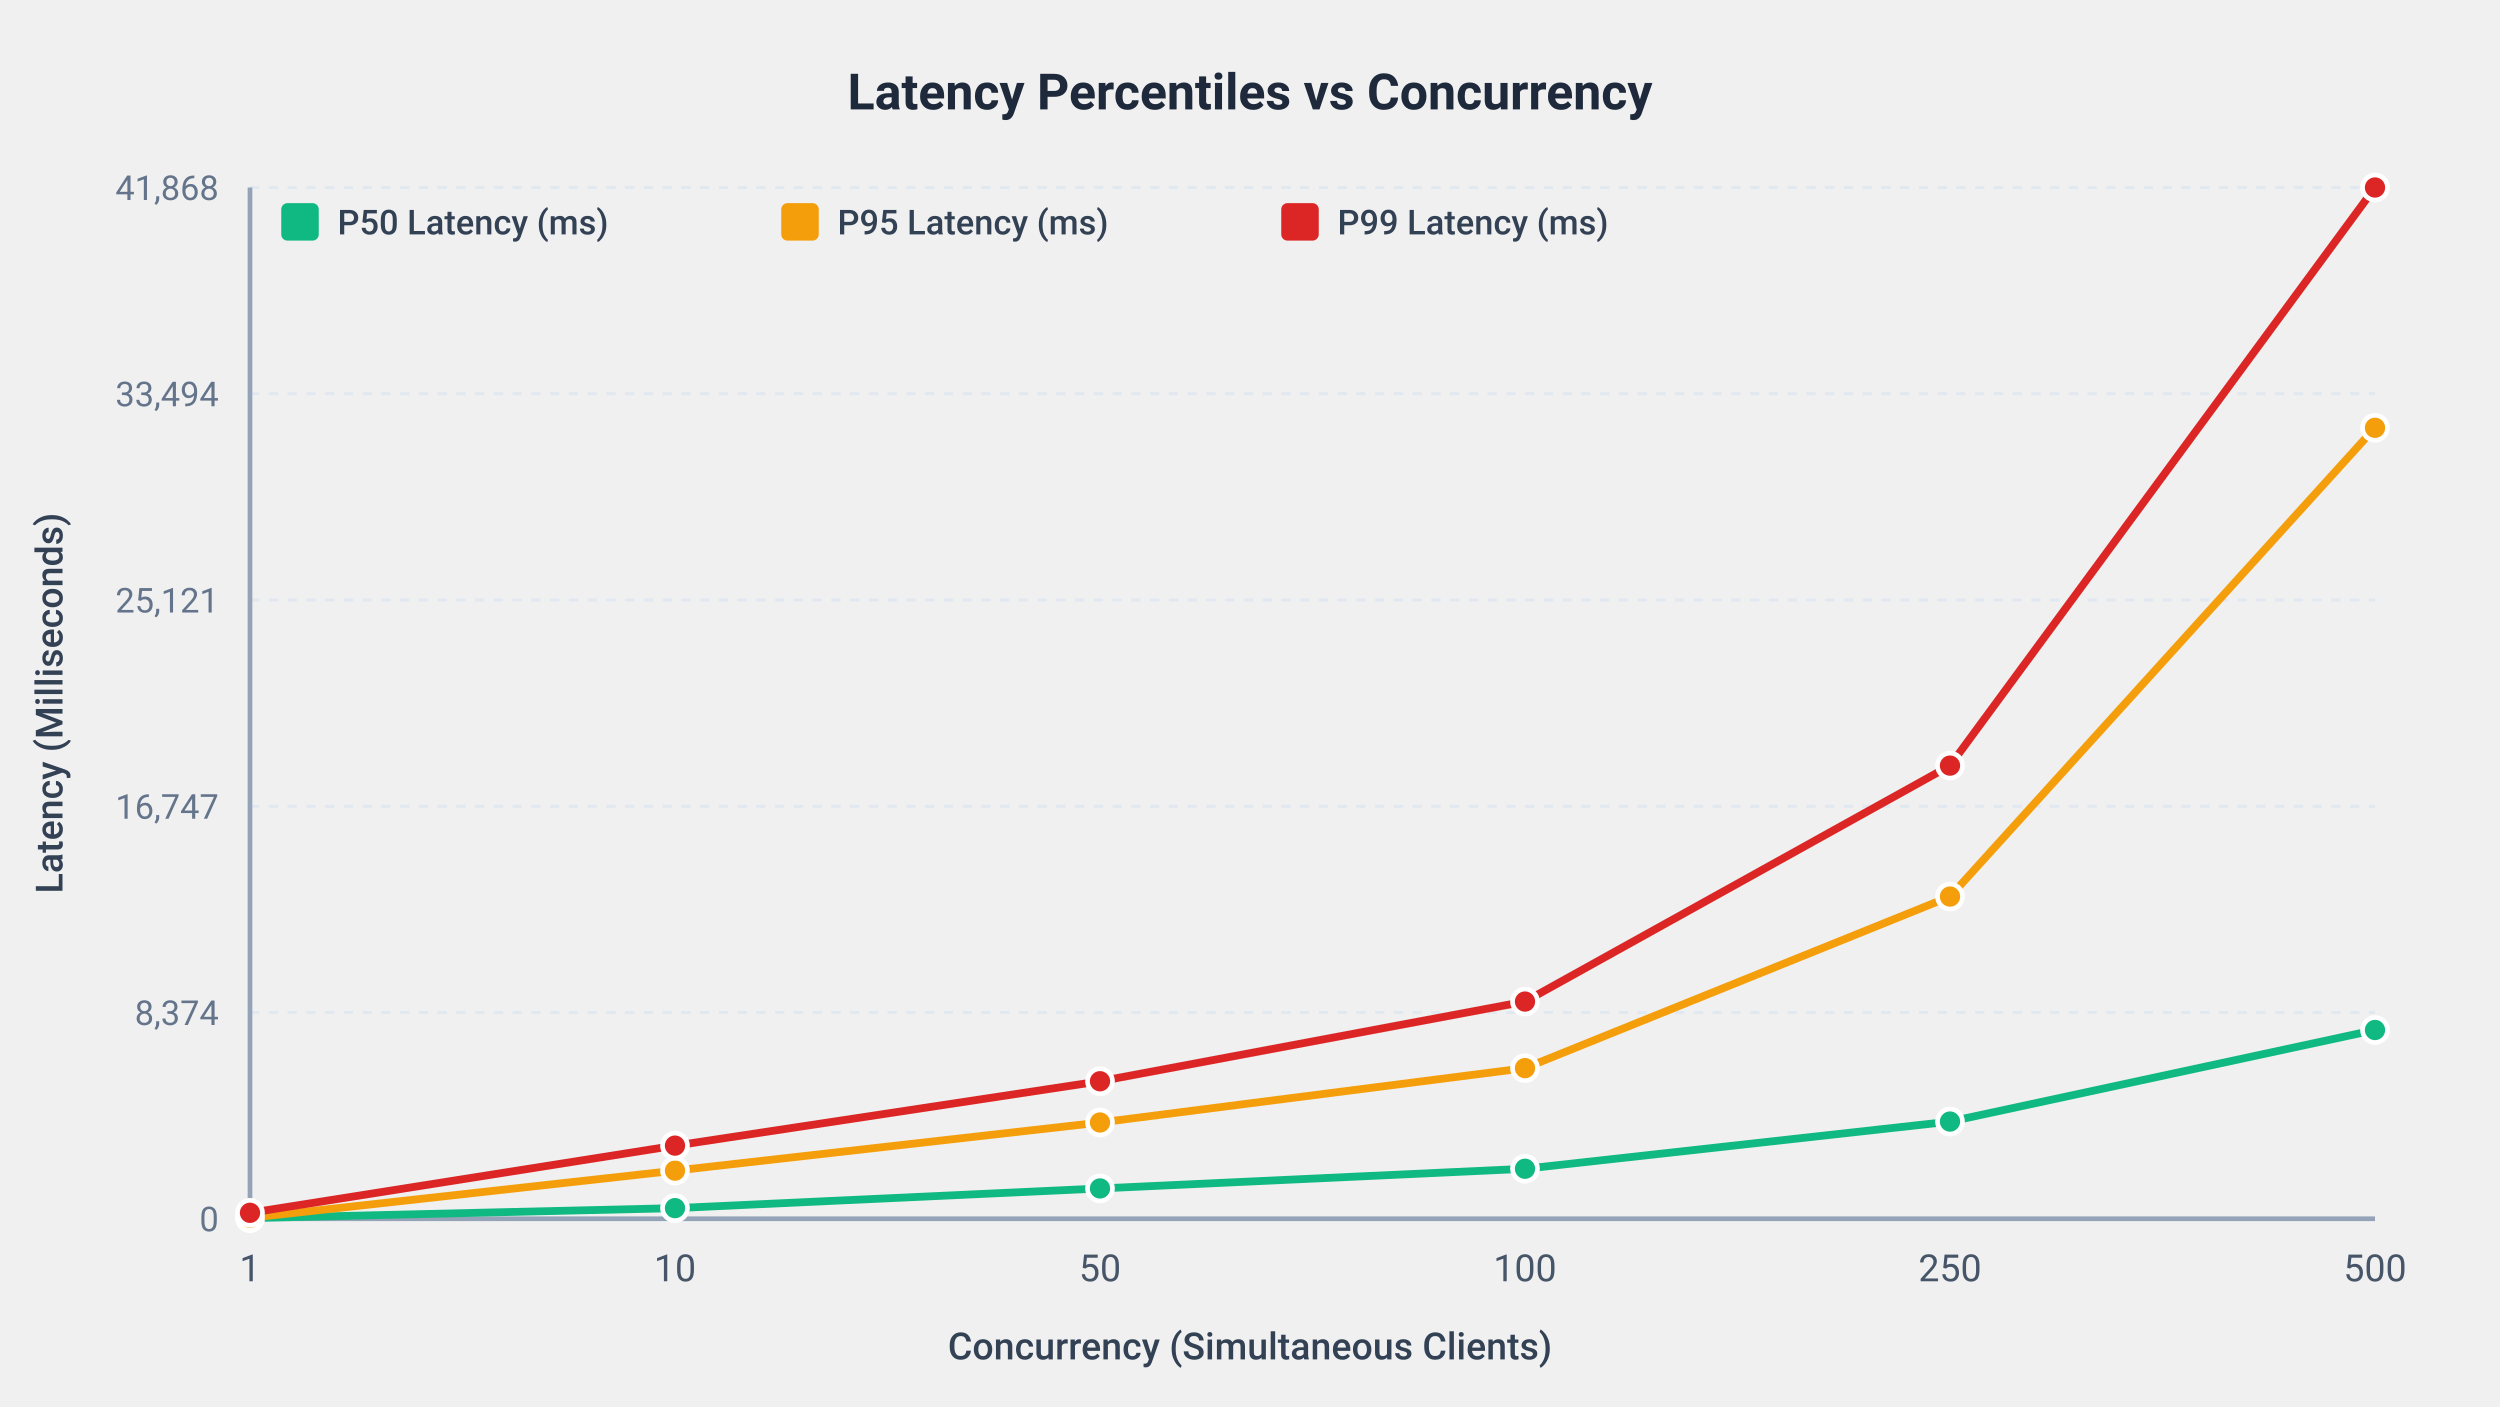
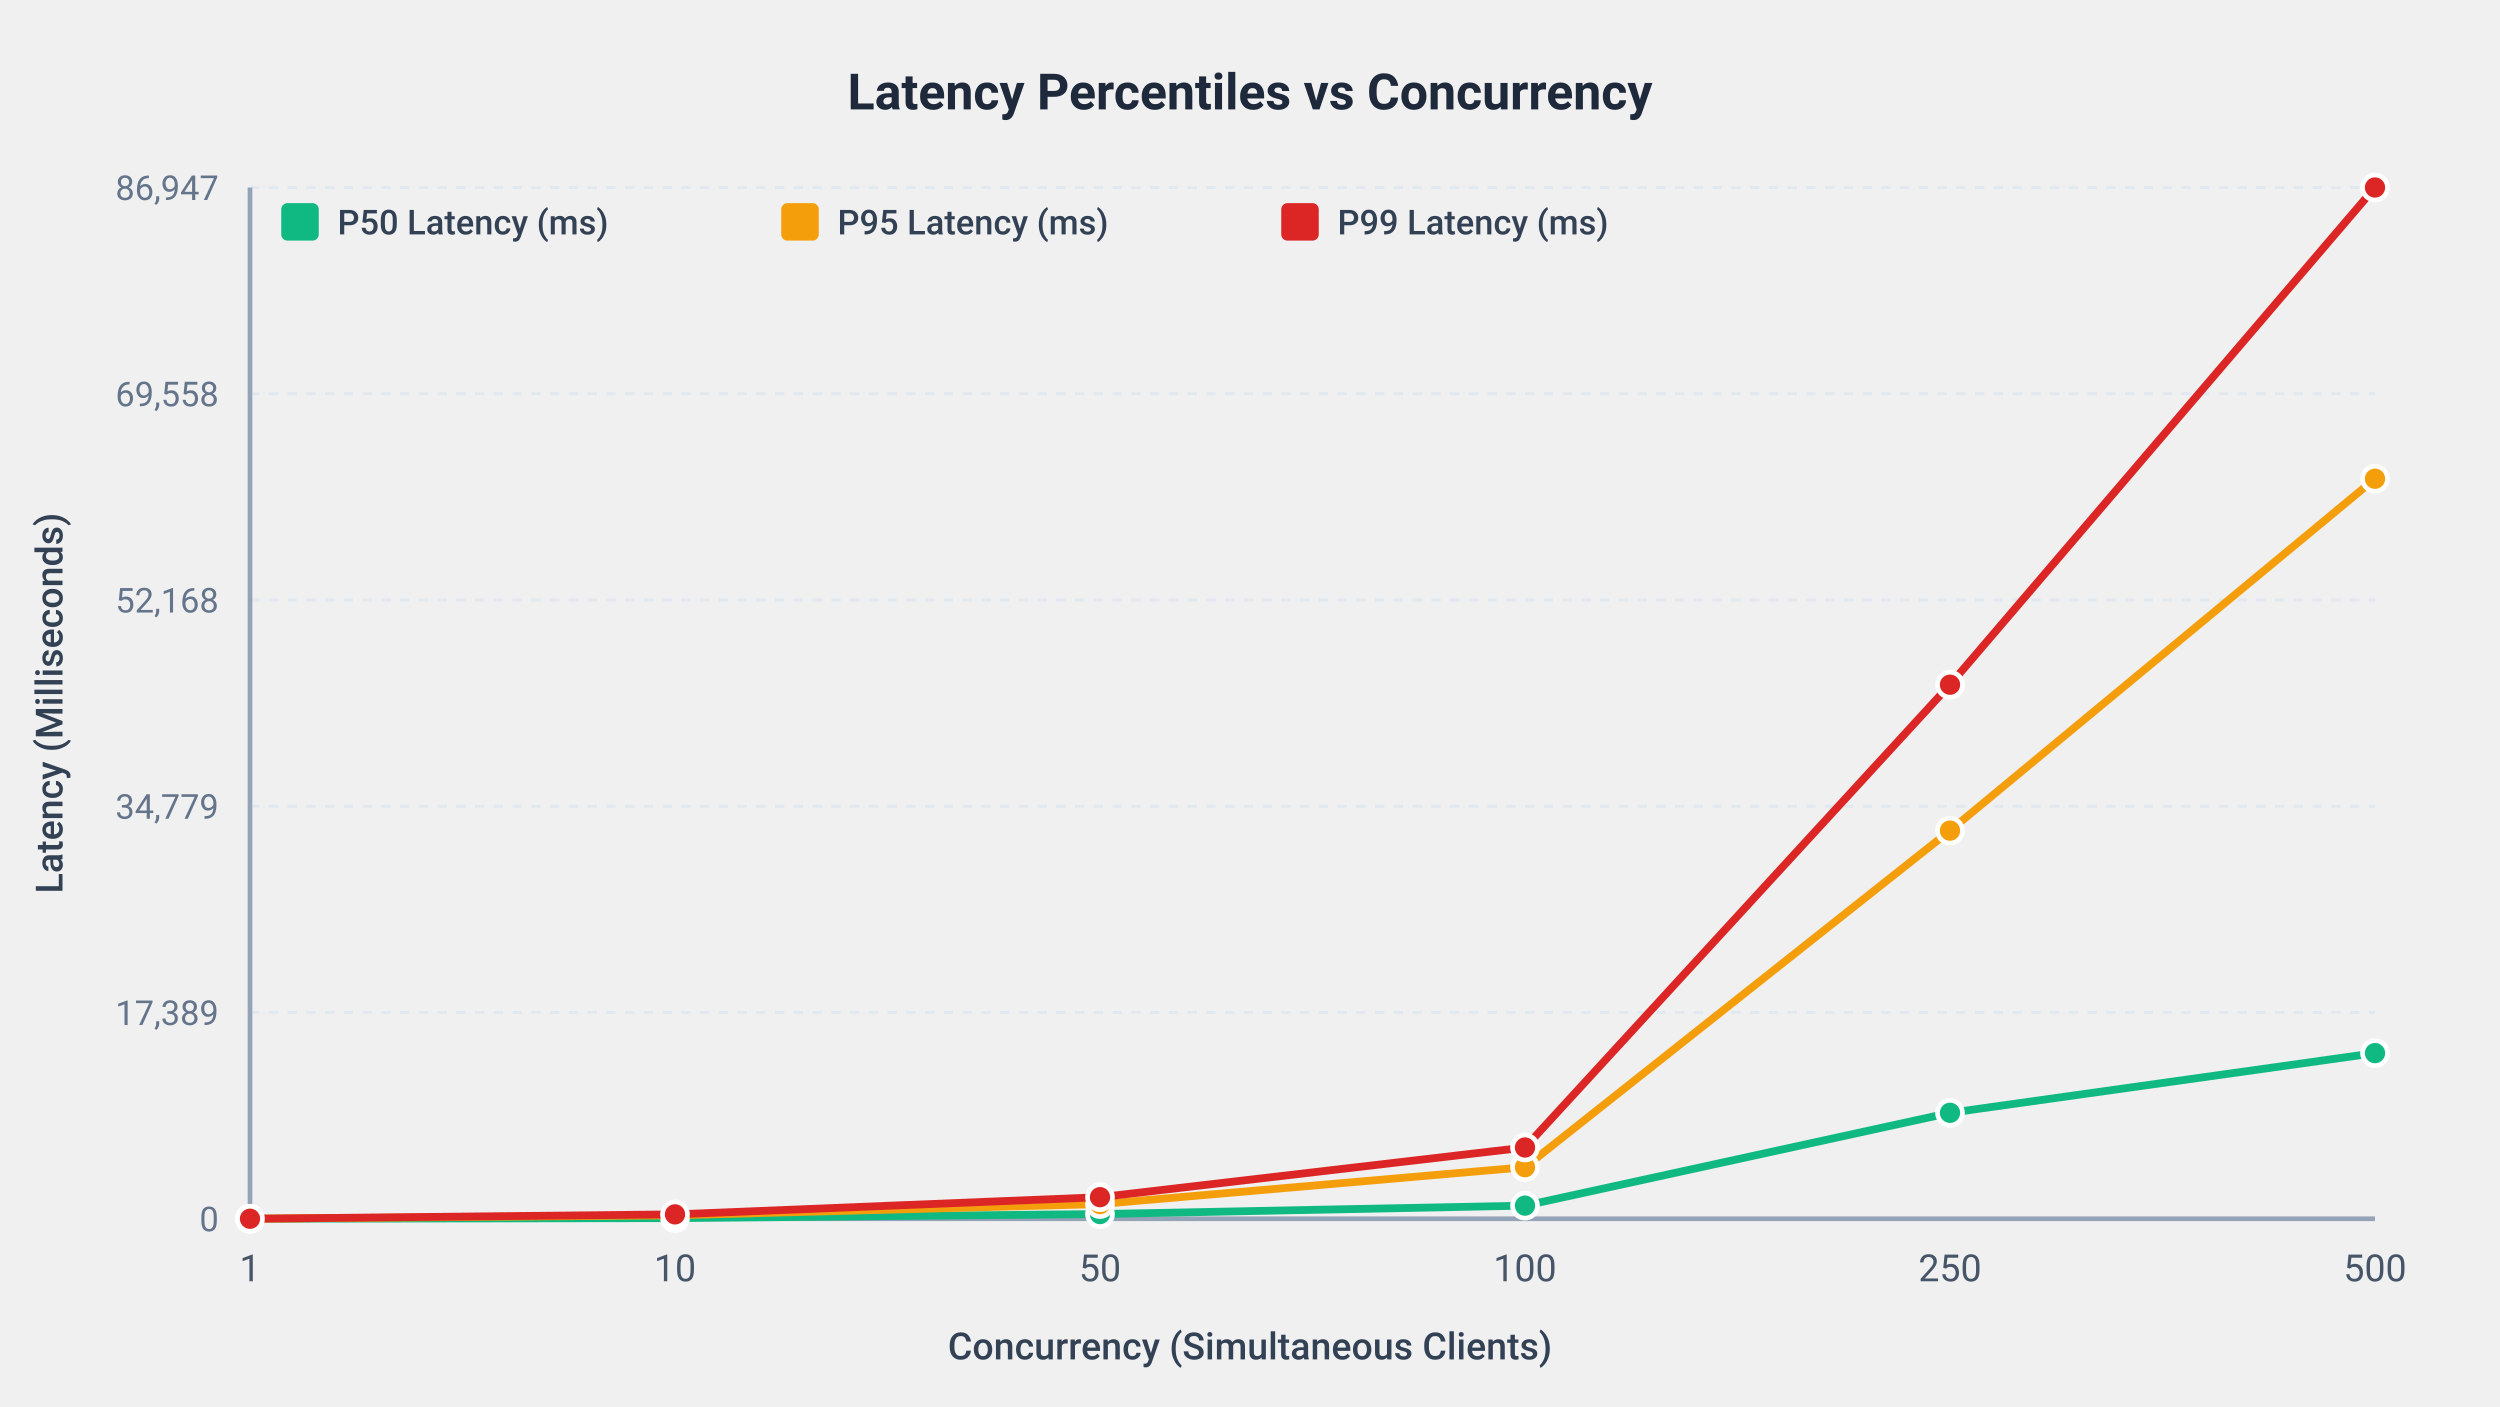
<svg xmlns="http://www.w3.org/2000/svg" viewBox="0 0 800 450" width="800" height="450" style="background-color: #ffffff; font-family: -apple-system, BlinkMacSystemFont, Segoe UI, Roboto, Helvetica, Arial, sans-serif;">
  <text x="400" y="35" text-anchor="middle" font-size="16" font-weight="600" fill="#1e293b">Latency Percentiles vs Concurrency</text>
  <line x1="80" y1="390.0" x2="760" y2="390.0" stroke="#e2e8f0" stroke-width="1" stroke-dasharray="3,3" />
  <text x="70" y="394.0" text-anchor="end" font-size="11" fill="#64748b">0</text>
  <line x1="80" y1="324.0" x2="760" y2="324.0" stroke="#e2e8f0" stroke-width="1" stroke-dasharray="3,3" />
-   <text x="70" y="328.0" text-anchor="end" font-size="11" fill="#64748b">8,374</text>
+   <text x="70" y="328.0" text-anchor="end" font-size="11" fill="#64748b">17,389</text>
  <line x1="80" y1="258.0" x2="760" y2="258.0" stroke="#e2e8f0" stroke-width="1" stroke-dasharray="3,3" />
-   <text x="70" y="262.0" text-anchor="end" font-size="11" fill="#64748b">16,747</text>
+   <text x="70" y="262.0" text-anchor="end" font-size="11" fill="#64748b">34,779</text>
  <line x1="80" y1="192.0" x2="760" y2="192.0" stroke="#e2e8f0" stroke-width="1" stroke-dasharray="3,3" />
-   <text x="70" y="196.0" text-anchor="end" font-size="11" fill="#64748b">25,121</text>
+   <text x="70" y="196.0" text-anchor="end" font-size="11" fill="#64748b">52,168</text>
  <line x1="80" y1="126.0" x2="760" y2="126.0" stroke="#e2e8f0" stroke-width="1" stroke-dasharray="3,3" />
-   <text x="70" y="130.0" text-anchor="end" font-size="11" fill="#64748b">33,494</text>
+   <text x="70" y="130.0" text-anchor="end" font-size="11" fill="#64748b">69,558</text>
  <line x1="80" y1="60.0" x2="760" y2="60.0" stroke="#e2e8f0" stroke-width="1" stroke-dasharray="3,3" />
-   <text x="70" y="64.0" text-anchor="end" font-size="11" fill="#64748b">41,868</text>
+   <text x="70" y="64.0" text-anchor="end" font-size="11" fill="#64748b">86,947</text>
  <text x="80.0" y="410" text-anchor="middle" font-size="12" fill="#475569">1</text>
  <text x="216.0" y="410" text-anchor="middle" font-size="12" fill="#475569">10</text>
  <text x="352.0" y="410" text-anchor="middle" font-size="12" fill="#475569">50</text>
  <text x="488.0" y="410" text-anchor="middle" font-size="12" fill="#475569">100</text>
  <text x="624.0" y="410" text-anchor="middle" font-size="12" fill="#475569">250</text>
  <text x="760.0" y="410" text-anchor="middle" font-size="12" fill="#475569">500</text>
  <line x1="80" y1="60" x2="80" y2="390" stroke="#94a3b8" stroke-width="1.5" />
  <line x1="80" y1="390" x2="760" y2="390" stroke="#94a3b8" stroke-width="1.5" />
  <text x="400" y="435" text-anchor="middle" font-size="12" font-weight="500" fill="#334155">Concurrency (Simultaneous Clients)</text>
  <text x="20" y="225" text-anchor="middle" font-size="12" font-weight="500" fill="#334155" transform="rotate(-90 20 225)">Latency (Milliseconds)</text>
-   <polyline fill="none" stroke="#10b981" stroke-width="2.5" stroke-linecap="round" stroke-linejoin="round" points="80.0,389.8 216.0,386.6 352.0,380.3 488.0,374.0 624.0,358.9 760.0,329.6" />
-   <circle cx="80.0" cy="389.8" r="4" fill="#10b981" stroke="#ffffff" stroke-width="1.5" />
-   <circle cx="216.0" cy="386.6" r="4" fill="#10b981" stroke="#ffffff" stroke-width="1.5" />
-   <circle cx="352.0" cy="380.3" r="4" fill="#10b981" stroke="#ffffff" stroke-width="1.5" />
-   <circle cx="488.0" cy="374.0" r="4" fill="#10b981" stroke="#ffffff" stroke-width="1.5" />
-   <circle cx="624.0" cy="358.9" r="4" fill="#10b981" stroke="#ffffff" stroke-width="1.5" />
-   <circle cx="760.0" cy="329.6" r="4" fill="#10b981" stroke="#ffffff" stroke-width="1.5" />
-   <polyline fill="none" stroke="#f59e0b" stroke-width="2.5" stroke-linecap="round" stroke-linejoin="round" points="80.0,389.7 216.0,374.6 352.0,359.2 488.0,341.8 624.0,286.9 760.0,136.9" />
-   <circle cx="80.0" cy="389.7" r="4" fill="#f59e0b" stroke="#ffffff" stroke-width="1.5" />
-   <circle cx="216.0" cy="374.6" r="4" fill="#f59e0b" stroke="#ffffff" stroke-width="1.5" />
-   <circle cx="352.0" cy="359.2" r="4" fill="#f59e0b" stroke="#ffffff" stroke-width="1.5" />
-   <circle cx="488.0" cy="341.8" r="4" fill="#f59e0b" stroke="#ffffff" stroke-width="1.5" />
-   <circle cx="624.0" cy="286.9" r="4" fill="#f59e0b" stroke="#ffffff" stroke-width="1.5" />
-   <circle cx="760.0" cy="136.9" r="4" fill="#f59e0b" stroke="#ffffff" stroke-width="1.5" />
-   <polyline fill="none" stroke="#dc2626" stroke-width="2.5" stroke-linecap="round" stroke-linejoin="round" points="80.0,388.1 216.0,366.6 352.0,346.0 488.0,320.5 624.0,245.0 760.0,60.0" />
-   <circle cx="80.0" cy="388.1" r="4" fill="#dc2626" stroke="#ffffff" stroke-width="1.5" />
-   <circle cx="216.0" cy="366.6" r="4" fill="#dc2626" stroke="#ffffff" stroke-width="1.5" />
-   <circle cx="352.0" cy="346.0" r="4" fill="#dc2626" stroke="#ffffff" stroke-width="1.5" />
-   <circle cx="488.0" cy="320.5" r="4" fill="#dc2626" stroke="#ffffff" stroke-width="1.5" />
-   <circle cx="624.0" cy="245.0" r="4" fill="#dc2626" stroke="#ffffff" stroke-width="1.5" />
+   <polyline fill="none" stroke="#10b981" stroke-width="2.5" stroke-linecap="round" stroke-linejoin="round" points="80.0,390.0 216.0,389.8 352.0,388.5 488.0,385.8 624.0,356.1 760.0,337.0" />
+   <circle cx="80.0" cy="390.0" r="4" fill="#10b981" stroke="#ffffff" stroke-width="1.5" />
+   <circle cx="216.0" cy="389.8" r="4" fill="#10b981" stroke="#ffffff" stroke-width="1.5" />
+   <circle cx="352.0" cy="388.5" r="4" fill="#10b981" stroke="#ffffff" stroke-width="1.5" />
+   <circle cx="488.0" cy="385.8" r="4" fill="#10b981" stroke="#ffffff" stroke-width="1.5" />
+   <circle cx="624.0" cy="356.1" r="4" fill="#10b981" stroke="#ffffff" stroke-width="1.5" />
+   <circle cx="760.0" cy="337.0" r="4" fill="#10b981" stroke="#ffffff" stroke-width="1.5" />
+   <polyline fill="none" stroke="#f59e0b" stroke-width="2.5" stroke-linecap="round" stroke-linejoin="round" points="80.0,390.0 216.0,388.9 352.0,385.3 488.0,373.5 624.0,265.8 760.0,153.2" />
+   <circle cx="80.0" cy="390.0" r="4" fill="#f59e0b" stroke="#ffffff" stroke-width="1.5" />
+   <circle cx="216.0" cy="388.9" r="4" fill="#f59e0b" stroke="#ffffff" stroke-width="1.5" />
+   <circle cx="352.0" cy="385.3" r="4" fill="#f59e0b" stroke="#ffffff" stroke-width="1.5" />
+   <circle cx="488.0" cy="373.5" r="4" fill="#f59e0b" stroke="#ffffff" stroke-width="1.5" />
+   <circle cx="624.0" cy="265.8" r="4" fill="#f59e0b" stroke="#ffffff" stroke-width="1.5" />
+   <circle cx="760.0" cy="153.2" r="4" fill="#f59e0b" stroke="#ffffff" stroke-width="1.5" />
+   <polyline fill="none" stroke="#dc2626" stroke-width="2.5" stroke-linecap="round" stroke-linejoin="round" points="80.0,390.0 216.0,388.6 352.0,383.1 488.0,367.2 624.0,219.1 760.0,60.0" />
+   <circle cx="80.0" cy="390.0" r="4" fill="#dc2626" stroke="#ffffff" stroke-width="1.5" />
+   <circle cx="216.0" cy="388.6" r="4" fill="#dc2626" stroke="#ffffff" stroke-width="1.5" />
+   <circle cx="352.0" cy="383.1" r="4" fill="#dc2626" stroke="#ffffff" stroke-width="1.5" />
+   <circle cx="488.0" cy="367.2" r="4" fill="#dc2626" stroke="#ffffff" stroke-width="1.5" />
+   <circle cx="624.0" cy="219.1" r="4" fill="#dc2626" stroke="#ffffff" stroke-width="1.5" />
  <circle cx="760.0" cy="60.0" r="4" fill="#dc2626" stroke="#ffffff" stroke-width="1.5" />
  <rect x="90" y="65" width="12" height="12" fill="#10b981" rx="2" />
  <text x="108" y="75" font-size="11" font-weight="500" fill="#334155">P50 Latency (ms)</text>
  <rect x="250" y="65" width="12" height="12" fill="#f59e0b" rx="2" />
  <text x="268" y="75" font-size="11" font-weight="500" fill="#334155">P95 Latency (ms)</text>
  <rect x="410" y="65" width="12" height="12" fill="#dc2626" rx="2" />
  <text x="428" y="75" font-size="11" font-weight="500" fill="#334155">P99 Latency (ms)</text>
</svg>
